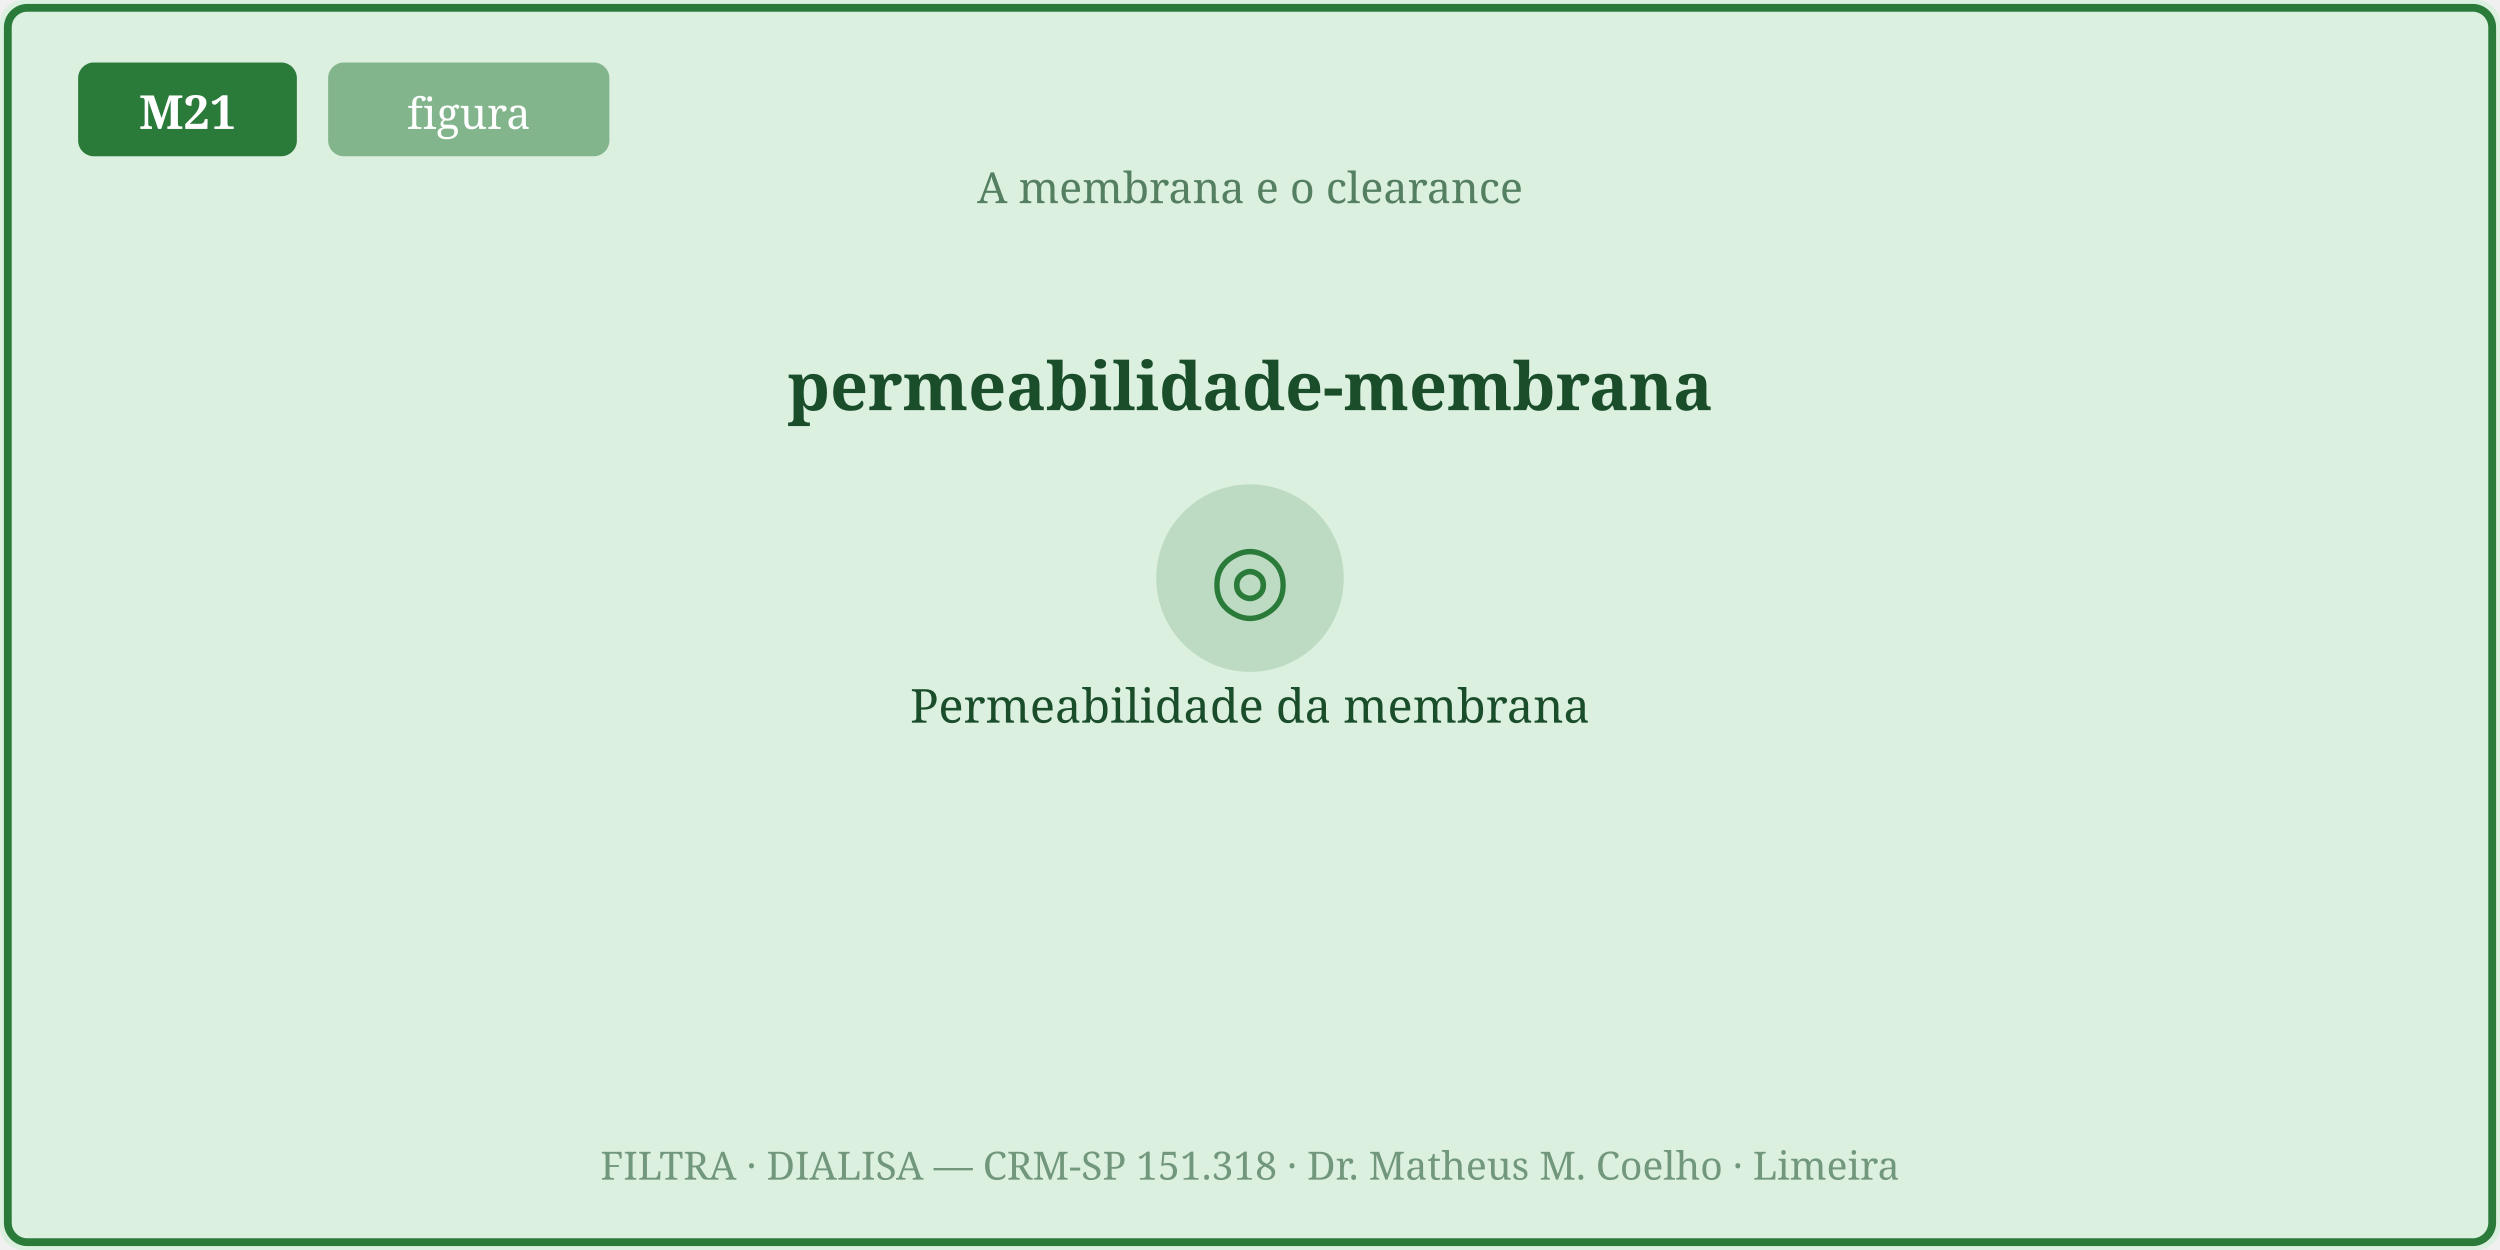
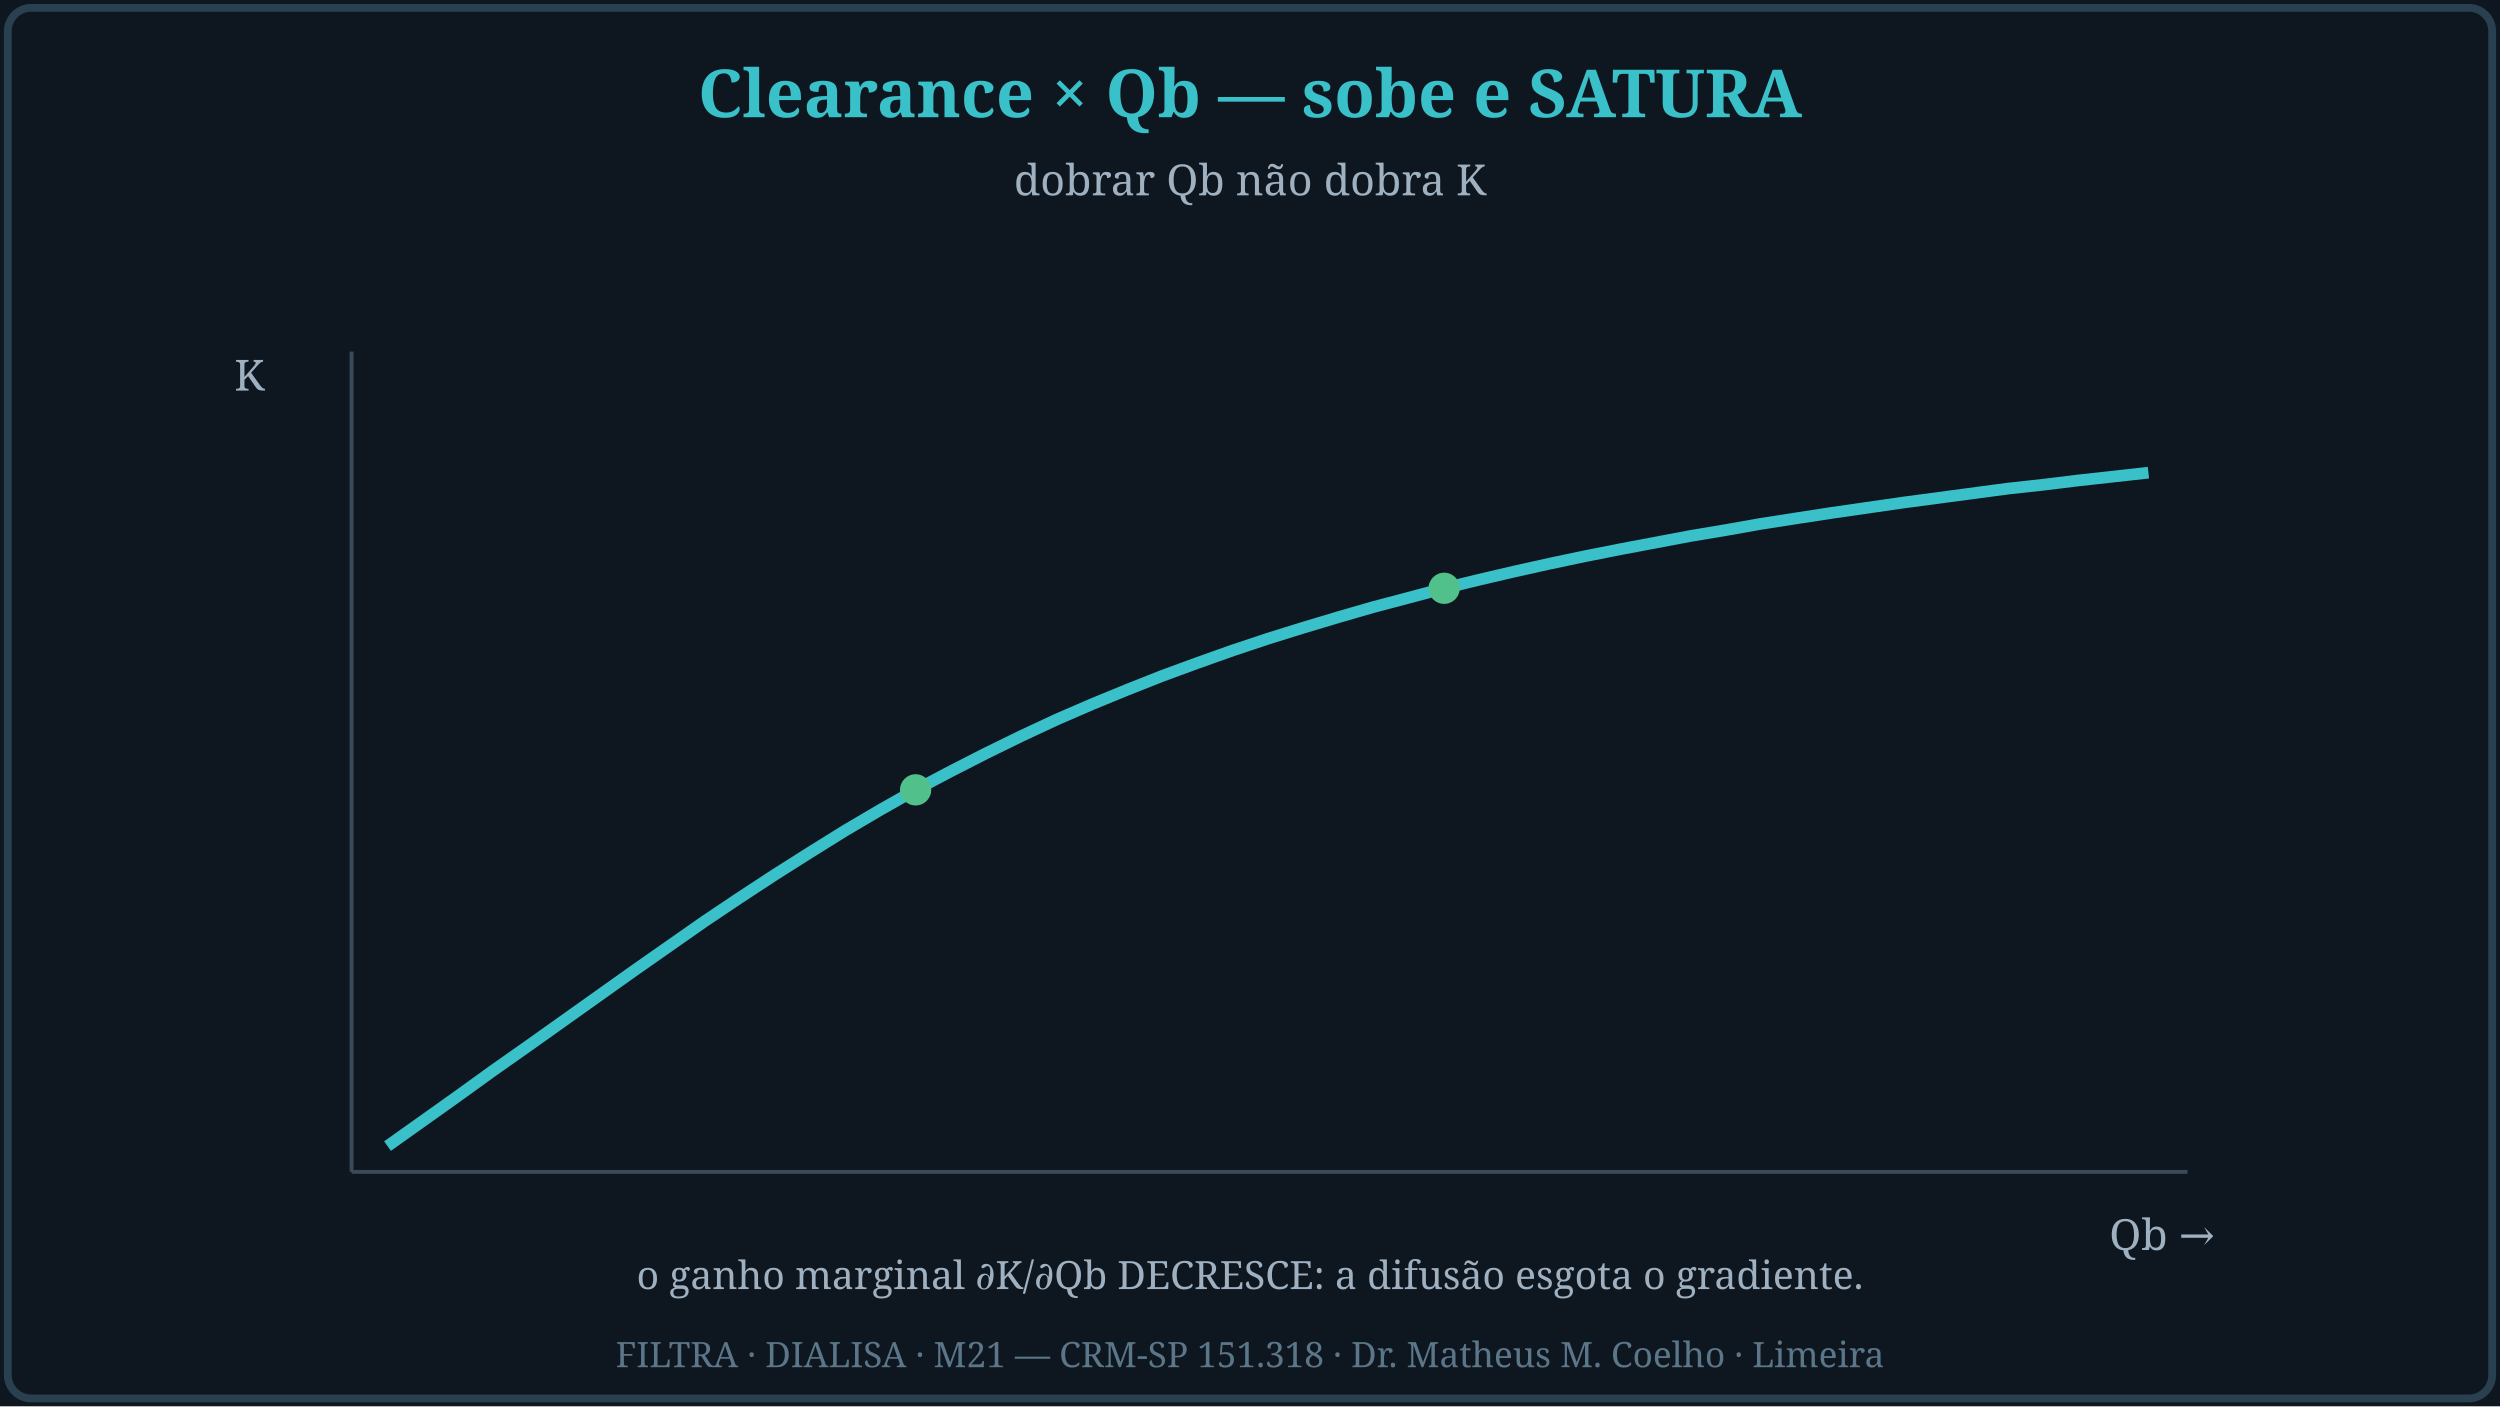
- <svg xmlns="http://www.w3.org/2000/svg" viewBox="0 0 640 320" font-family="Georgia,serif">
-   <rect width="640" height="320" fill="#dcf0e0" rx="6" />
-   <rect x="2" y="2" width="636" height="316" rx="5" fill="none" stroke="#2a7a3a" stroke-width="2" />
-   <rect x="20" y="16" width="56" height="24" rx="4" fill="#2a7a3a" />
-   <text x="48" y="33" text-anchor="middle" font-size="12" font-weight="bold" fill="white">M21</text>
-   <rect x="84" y="16" width="72" height="24" rx="4" fill="#2a7a3a" opacity="0.5" />
-   <text x="120" y="33" text-anchor="middle" font-size="11" fill="white">figura</text>
-   <text x="320" y="52" text-anchor="middle" font-size="11" fill="#1a4e2a" opacity="0.7">A membrana e o clearance</text>
-   <text x="320" y="105" text-anchor="middle" font-size="17" font-weight="bold" fill="#1a4e2a">permeabilidade-membrana</text>
-   <circle cx="320" cy="148" r="24" fill="#2a7a3a" opacity="0.18" />
-   <text x="320" y="156" text-anchor="middle" font-size="24" fill="#2a7a3a">◎</text>
-   <text x="320" y="185" text-anchor="middle" font-size="12" fill="#1a4e2a">Permeabilidade da membrana</text>
-   <text x="320" y="302" text-anchor="middle" font-size="10" fill="#1a4e2a" opacity="0.55">FILTRA · DIALISA — CRM-SP 151.318 · Dr. Matheus M. Coelho · Limeira</text>
+ <svg xmlns="http://www.w3.org/2000/svg" viewBox="0 0 640 360" font-family="Georgia,serif">
+   <rect width="640" height="360" fill="#0e1620" />
+   <rect x="2" y="2" width="636" height="356" rx="6" fill="none" stroke="#284050" stroke-width="2" />
+   <text x="320" y="30" text-anchor="middle" font-size="17" font-weight="bold" fill="#39c0c8">Clearance × Qb — sobe e SATURA</text>
+   <text x="320" y="50" text-anchor="middle" font-size="11" fill="#9fb1c0">dobrar Qb não dobra K</text>
+   <line x1="90" y1="90" x2="90" y2="300" stroke="#3a4a58" />
+   <line x1="90" y1="300" x2="560" y2="300" stroke="#3a4a58" />
+   <text x="60" y="100" font-size="11" fill="#9fb1c0">K</text>
+   <text x="540" y="320" font-size="11" fill="#9fb1c0">Qb →</text>
+   <polyline points="99.2,293.4 108.2,287.0 117.2,280.6 126.2,274.1 135.3,267.7 144.3,261.3 153.3,254.9 162.3,248.5 171.3,242.2 180.3,235.9 189.4,229.8 198.4,223.9 207.4,218.2 216.4,212.6 225.4,207.3 234.4,202.2 243.5,197.4 252.5,192.8 261.5,188.4 270.5,184.2 279.5,180.3 288.5,176.6 297.6,173.0 306.6,169.7 315.6,166.5 324.6,163.5 333.6,160.7 342.6,158.0 351.6,155.4 360.7,153.0 369.7,150.6 378.7,148.4 387.7,146.3 396.7,144.3 405.7,142.4 414.8,140.6 423.8,138.9 432.8,137.2 441.8,135.7 450.8,134.1 459.8,132.7 468.9,131.3 477.9,130.0 486.9,128.7 495.9,127.5 504.9,126.3 513.9,125.1 523.0,124.1 532.0,123.0 541.0,122.0 550.0,121.0" fill="none" stroke="#39c0c8" stroke-width="3" />
+   <circle cx="234.4" cy="202.2" r="4" fill="#52c08a" />
+   <circle cx="369.7" cy="150.6" r="4" fill="#52c08a" />
+   <text x="320" y="330" text-anchor="middle" font-size="10" fill="#9fb1c0">o ganho marginal ∂K/∂Qb DECRESCE: a difusão esgota o gradiente.</text>
+   <text x="320" y="350" text-anchor="middle" font-size="9" fill="#5b7689">FILTRA · DIALISA · M21 — CRM-SP 151.318 · Dr. Matheus M. Coelho · Limeira</text>
</svg>
